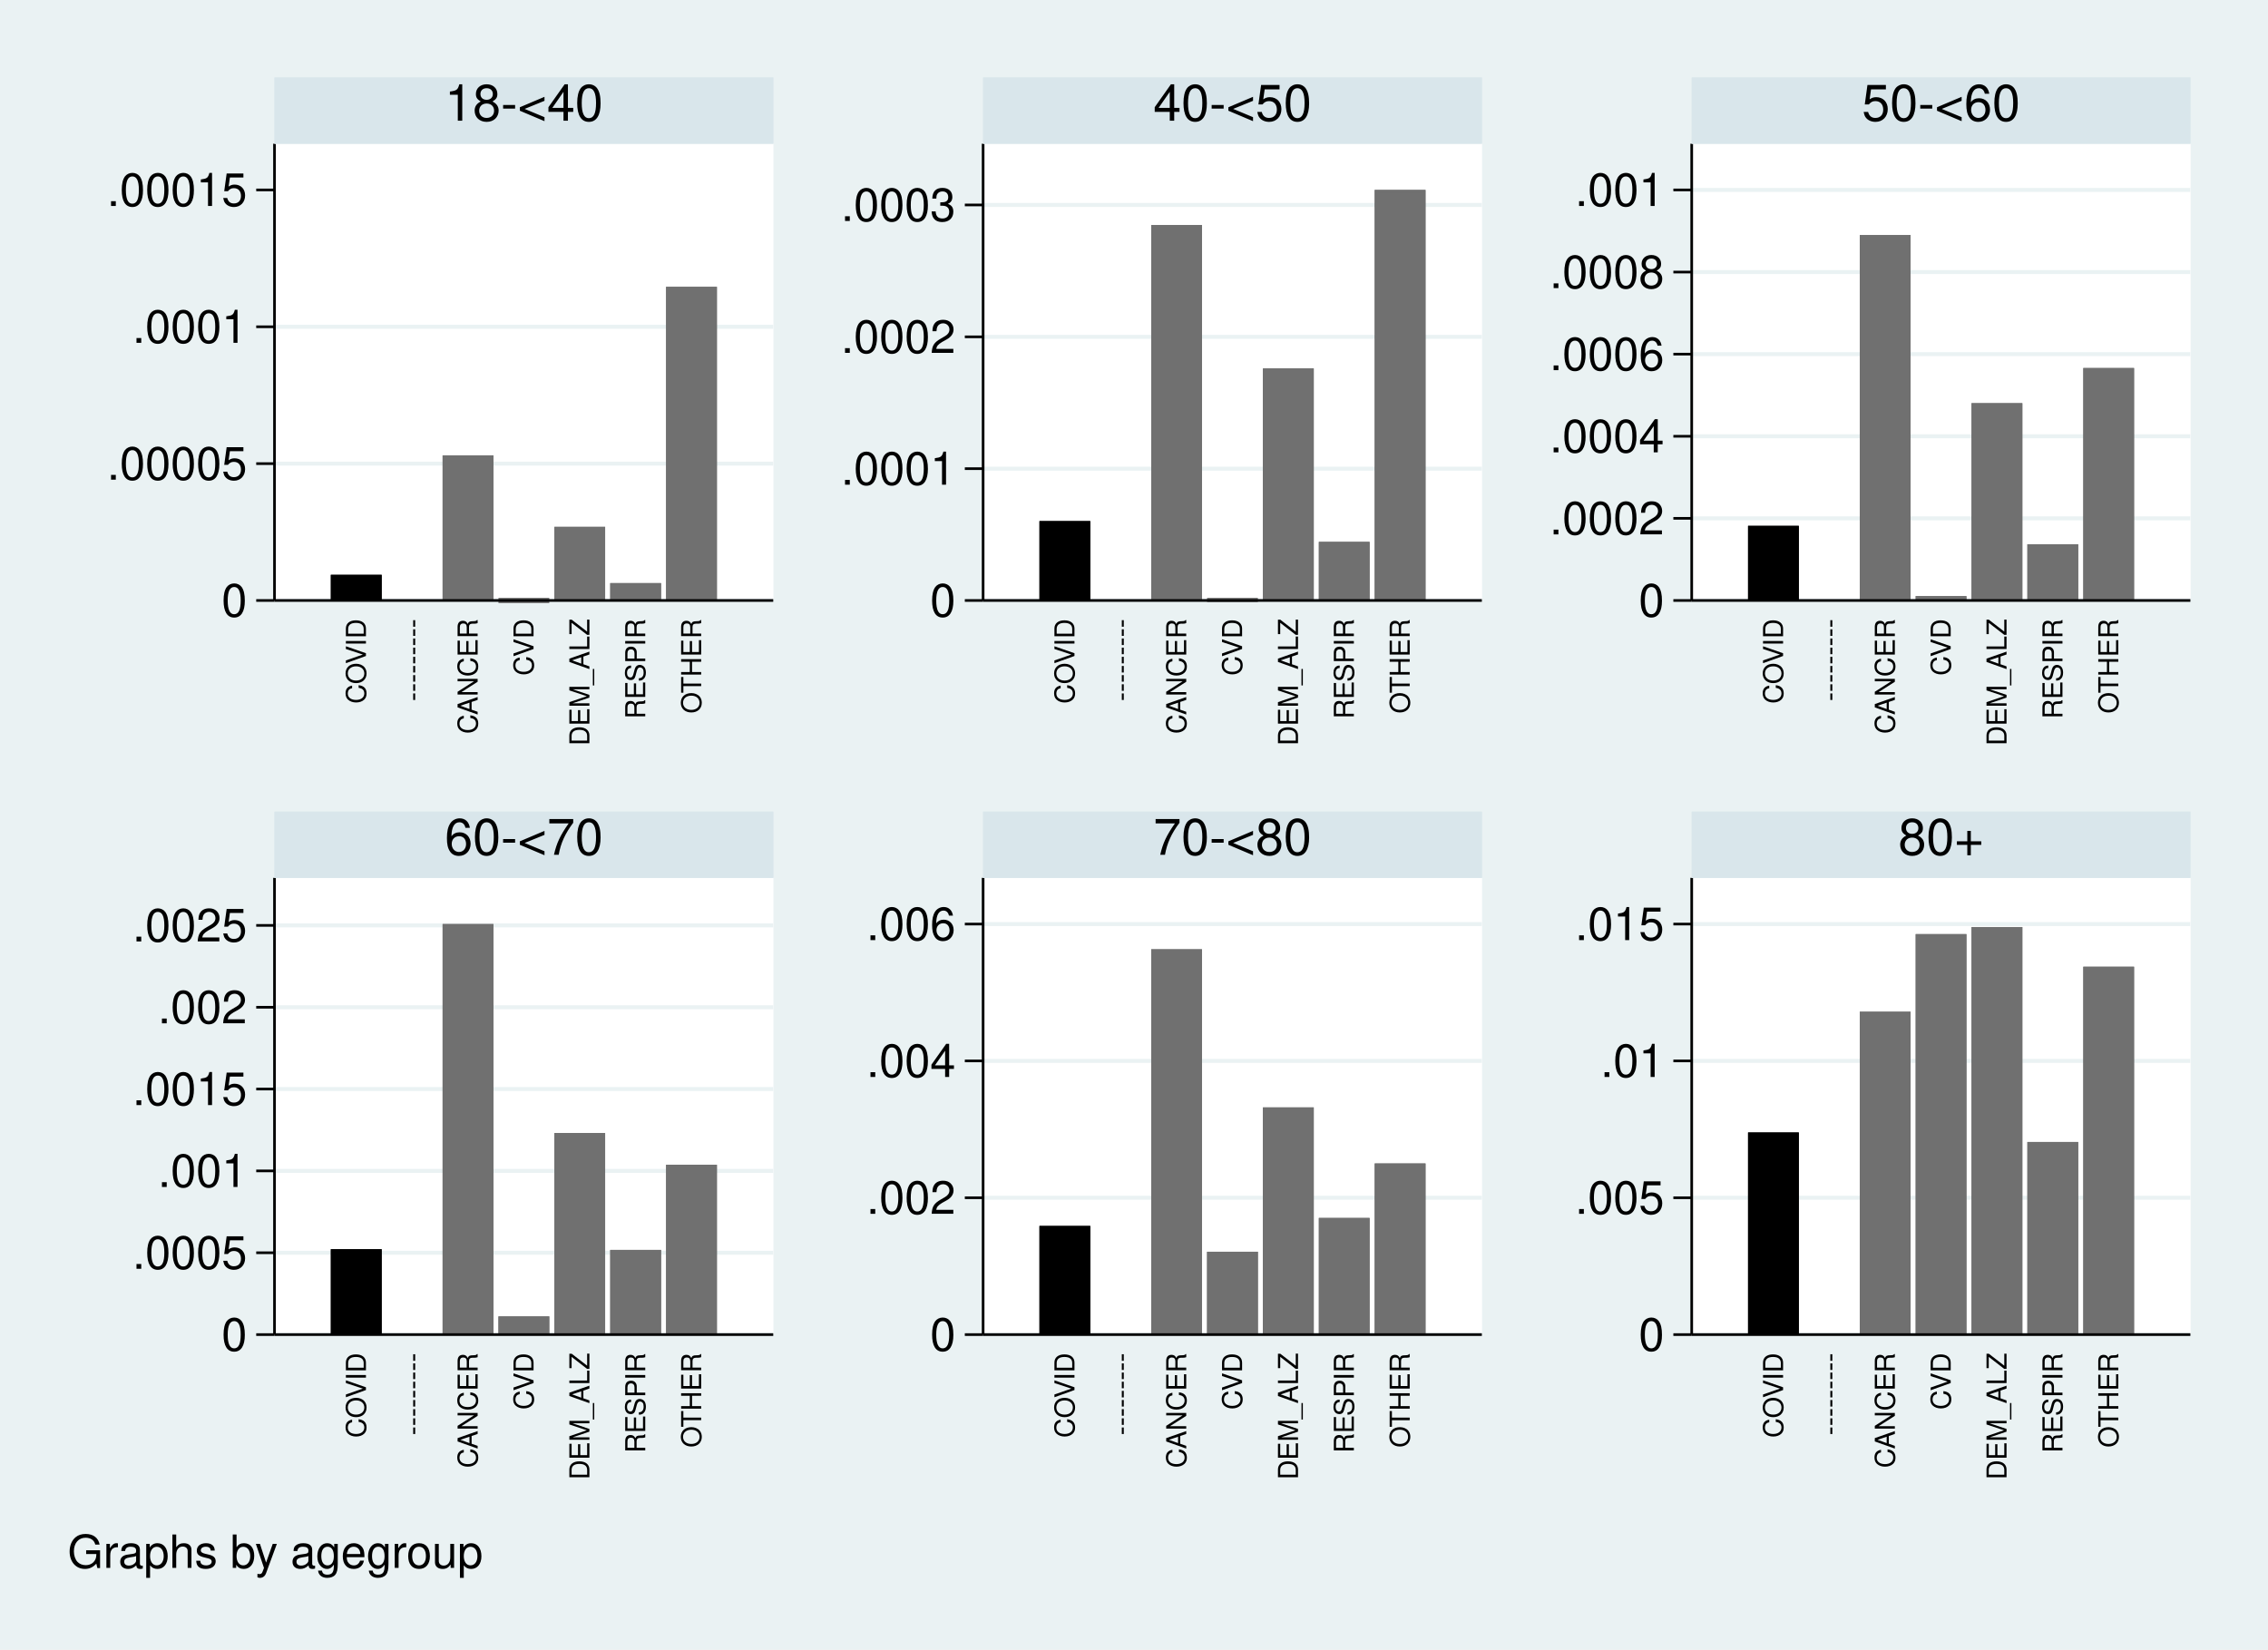
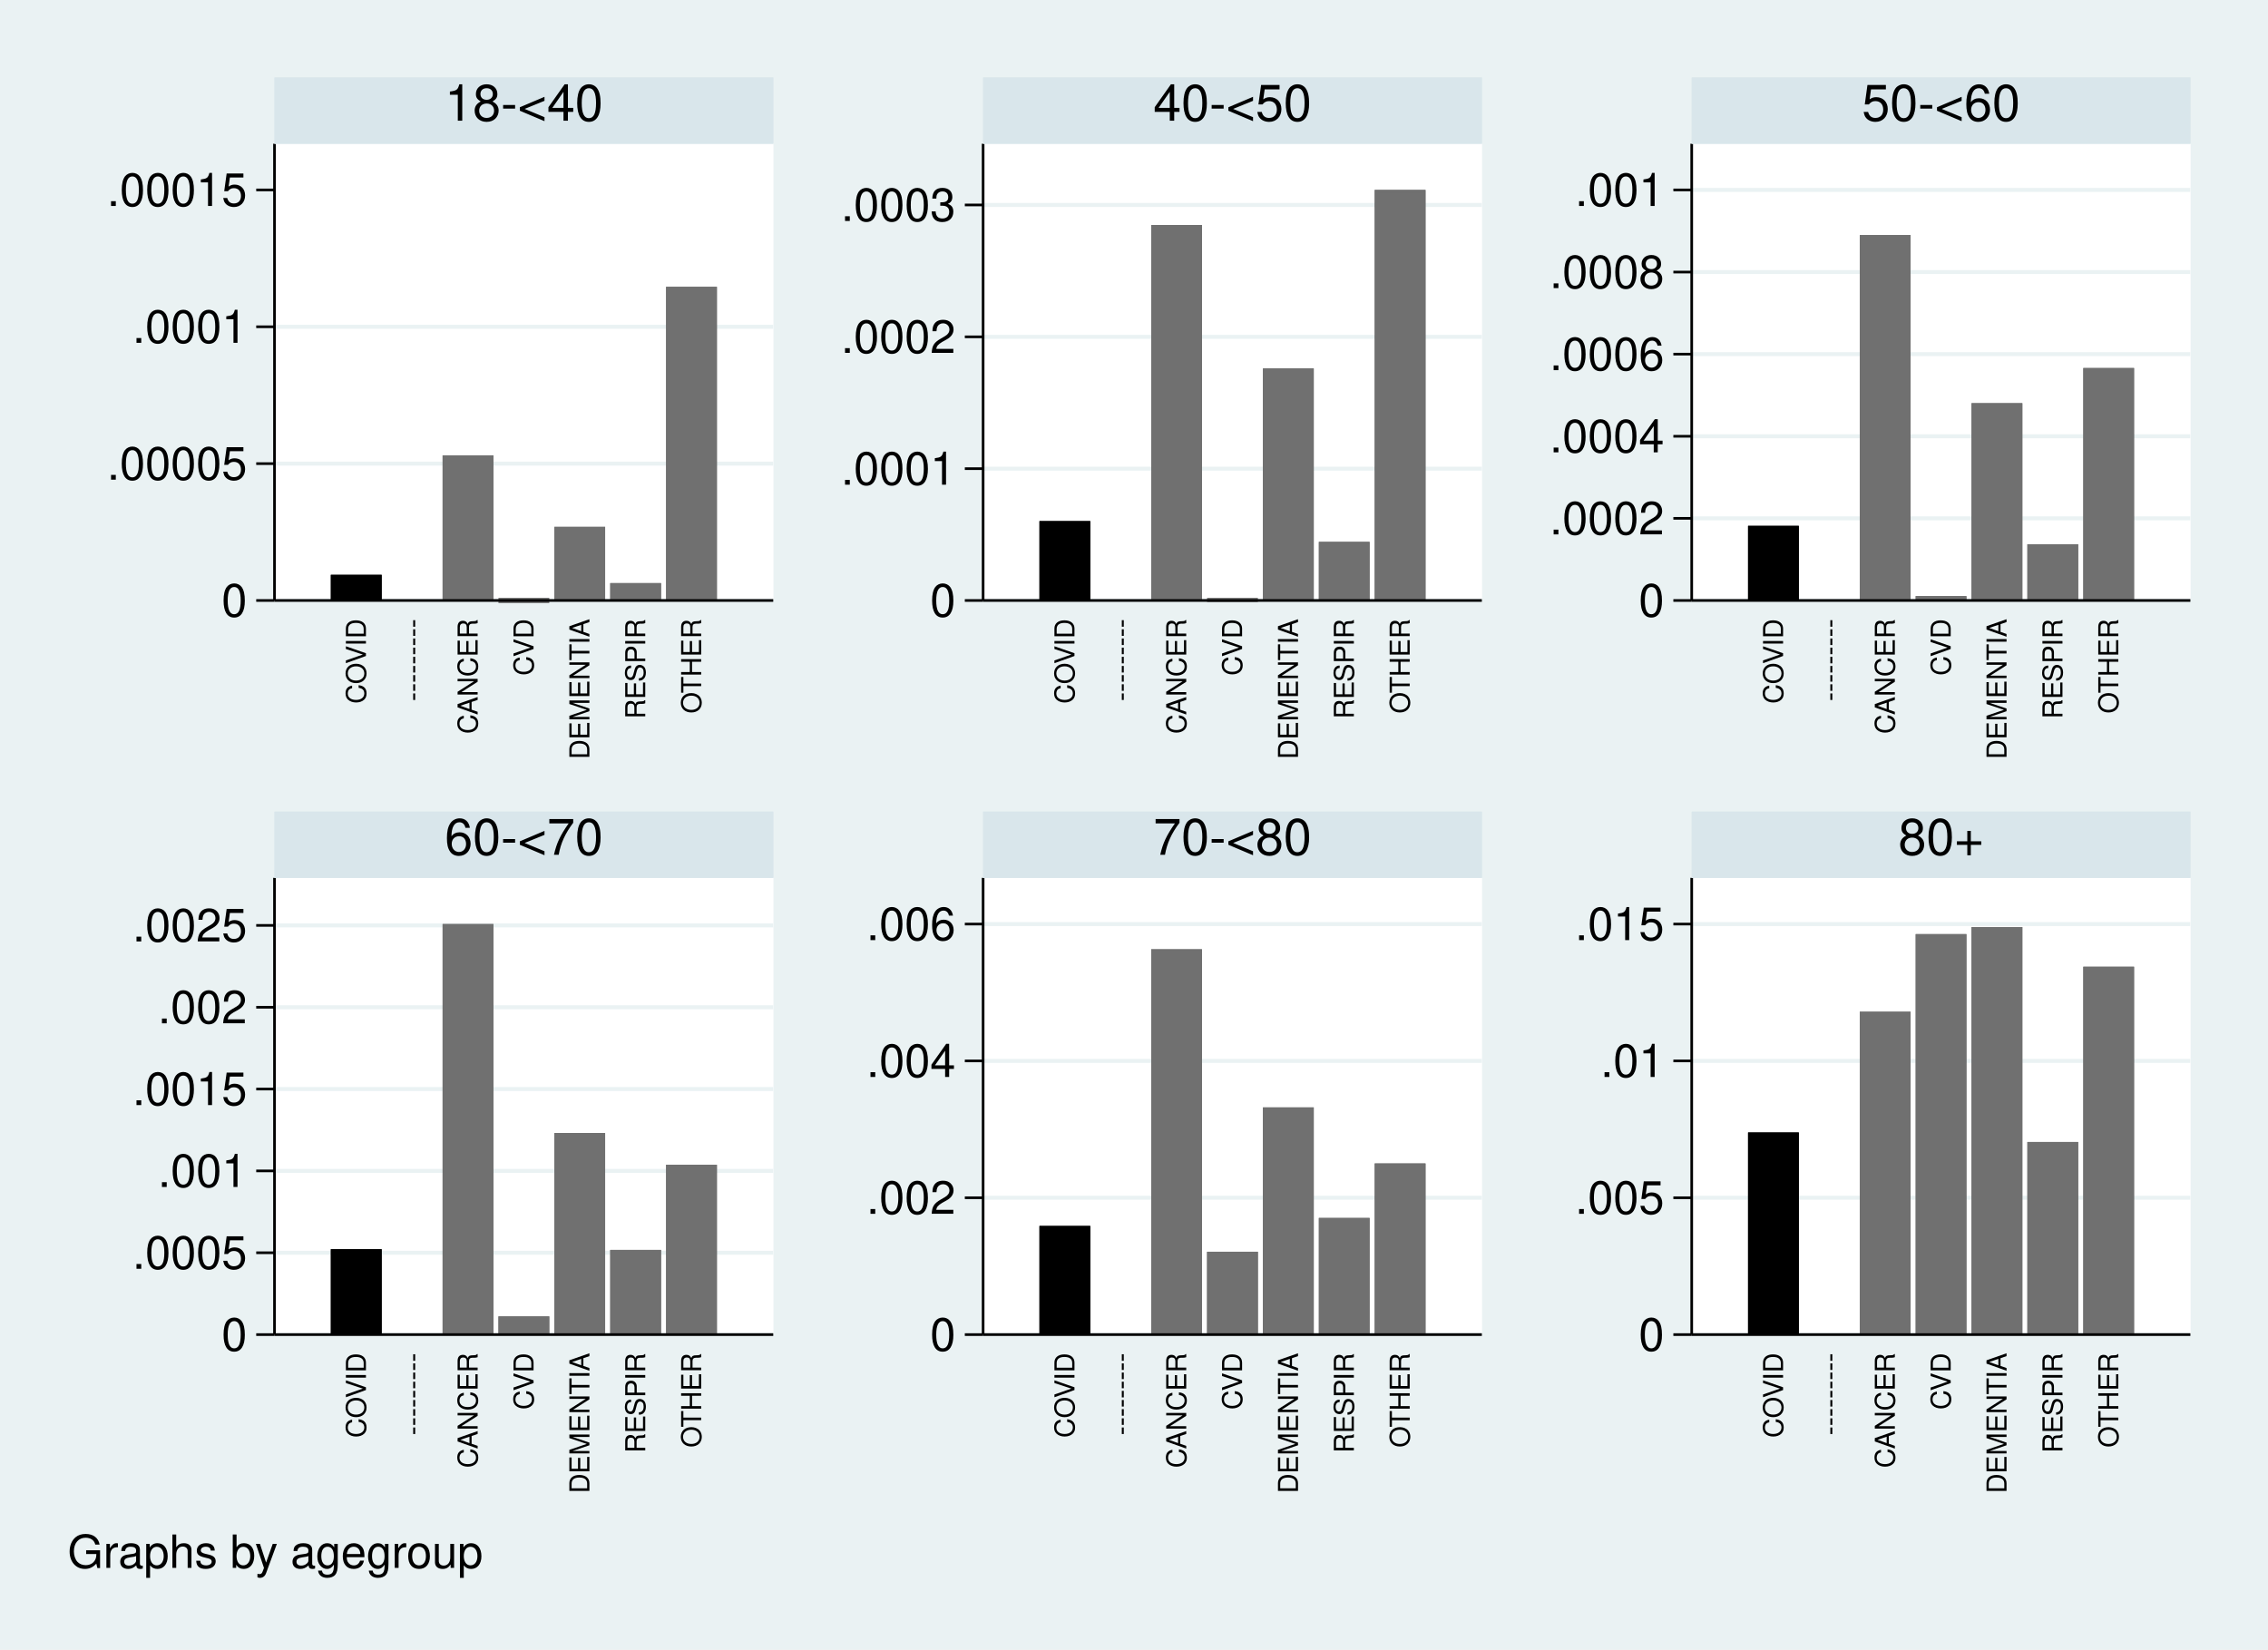
<svg xmlns="http://www.w3.org/2000/svg" version="1.1" width="5.50in" height="4.00in" viewBox="0 0 3960 2880">
  <rect x="0" y="0" width="3960" height="2880" style="fill:#EAF2F3;stroke:none" />
  <rect x="0.00" y="0.00" width="3959.88" height="2880.00" style="fill:#EAF2F3" />
  <rect x="2.88" y="2.88" width="3954.12" height="2874.24" style="fill:none;stroke:#EAF2F3;stroke-width:5.76" />
  <rect x="479.28" y="250.97" width="870.83" height="797.59" style="fill:#FFFFFF" />
  <rect x="481.59" y="253.28" width="866.22" height="792.99" style="fill:none;stroke:#FFFFFF;stroke-width:4.61" />
  <line x1="479.28" y1="1048.57" x2="1350.11" y2="1048.57" style="stroke:#EAF2F3;stroke-width:6.91" />
  <line x1="479.28" y1="809.60" x2="1350.11" y2="809.60" style="stroke:#EAF2F3;stroke-width:6.91" />
  <line x1="479.28" y1="570.63" x2="1350.11" y2="570.63" style="stroke:#EAF2F3;stroke-width:6.91" />
  <rect x="1716.54" y="250.97" width="870.83" height="797.59" style="fill:#FFFFFF" />
  <rect x="1718.84" y="253.28" width="866.22" height="792.99" style="fill:none;stroke:#FFFFFF;stroke-width:4.61" />
  <line x1="1716.54" y1="1048.57" x2="2587.36" y2="1048.57" style="stroke:#EAF2F3;stroke-width:6.91" />
  <line x1="1716.54" y1="818.38" x2="2587.36" y2="818.38" style="stroke:#EAF2F3;stroke-width:6.91" />
  <line x1="1716.54" y1="588.20" x2="2587.36" y2="588.20" style="stroke:#EAF2F3;stroke-width:6.91" />
  <line x1="1716.54" y1="357.90" x2="2587.36" y2="357.90" style="stroke:#EAF2F3;stroke-width:6.91" />
  <rect x="2953.79" y="250.97" width="870.70" height="797.59" style="fill:#FFFFFF" />
  <rect x="2956.09" y="253.28" width="866.10" height="792.99" style="fill:none;stroke:#FFFFFF;stroke-width:4.61" />
  <line x1="2953.79" y1="1048.57" x2="3824.49" y2="1048.57" style="stroke:#EAF2F3;stroke-width:6.91" />
  <line x1="2953.79" y1="905.14" x2="3824.49" y2="905.14" style="stroke:#EAF2F3;stroke-width:6.91" />
  <line x1="2953.79" y1="761.83" x2="3824.49" y2="761.83" style="stroke:#EAF2F3;stroke-width:6.91" />
  <line x1="2953.79" y1="618.40" x2="3824.49" y2="618.40" style="stroke:#EAF2F3;stroke-width:6.91" />
  <line x1="2953.79" y1="475.09" x2="3824.49" y2="475.09" style="stroke:#EAF2F3;stroke-width:6.91" />
  <line x1="2953.79" y1="331.66" x2="3824.49" y2="331.66" style="stroke:#EAF2F3;stroke-width:6.91" />
  <rect x="479.28" y="1532.94" width="870.83" height="797.59" style="fill:#FFFFFF" />
  <rect x="481.59" y="1535.24" width="866.22" height="792.99" style="fill:none;stroke:#FFFFFF;stroke-width:4.61" />
  <line x1="479.28" y1="2330.53" x2="1350.11" y2="2330.53" style="stroke:#EAF2F3;stroke-width:6.91" />
  <line x1="479.28" y1="2187.60" x2="1350.11" y2="2187.60" style="stroke:#EAF2F3;stroke-width:6.91" />
  <line x1="479.28" y1="2044.66" x2="1350.11" y2="2044.66" style="stroke:#EAF2F3;stroke-width:6.91" />
  <line x1="479.28" y1="1901.73" x2="1350.11" y2="1901.73" style="stroke:#EAF2F3;stroke-width:6.91" />
  <line x1="479.28" y1="1758.91" x2="1350.11" y2="1758.91" style="stroke:#EAF2F3;stroke-width:6.91" />
  <line x1="479.28" y1="1615.98" x2="1350.11" y2="1615.98" style="stroke:#EAF2F3;stroke-width:6.91" />
  <rect x="1716.54" y="1532.94" width="870.83" height="797.59" style="fill:#FFFFFF" />
  <rect x="1718.84" y="1535.24" width="866.22" height="792.99" style="fill:none;stroke:#FFFFFF;stroke-width:4.61" />
  <line x1="1716.54" y1="2330.53" x2="2587.36" y2="2330.53" style="stroke:#EAF2F3;stroke-width:6.91" />
  <line x1="1716.54" y1="2091.56" x2="2587.36" y2="2091.56" style="stroke:#EAF2F3;stroke-width:6.91" />
  <line x1="1716.54" y1="1852.60" x2="2587.36" y2="1852.60" style="stroke:#EAF2F3;stroke-width:6.91" />
  <line x1="1716.54" y1="1613.63" x2="2587.36" y2="1613.63" style="stroke:#EAF2F3;stroke-width:6.91" />
  <rect x="2953.79" y="1532.94" width="870.70" height="797.59" style="fill:#FFFFFF" />
  <rect x="2956.09" y="1535.24" width="866.10" height="792.99" style="fill:none;stroke:#FFFFFF;stroke-width:4.61" />
  <line x1="2953.79" y1="2330.53" x2="3824.49" y2="2330.53" style="stroke:#EAF2F3;stroke-width:6.91" />
  <line x1="2953.79" y1="2091.56" x2="3824.49" y2="2091.56" style="stroke:#EAF2F3;stroke-width:6.91" />
  <line x1="2953.79" y1="1852.60" x2="3824.49" y2="1852.60" style="stroke:#EAF2F3;stroke-width:6.91" />
  <line x1="2953.79" y1="1613.63" x2="3824.49" y2="1613.63" style="stroke:#EAF2F3;stroke-width:6.91" />
  <rect x="577.66" y="1003.77" width="88.73" height="44.80" style="fill:#000000" />
  <rect x="579.97" y="1006.07" width="84.12" height="40.19" style="fill:none;stroke:#000000;stroke-width:4.61" />
  <rect x="772.82" y="795.24" width="88.73" height="253.32" style="fill:#707070" />
  <rect x="775.12" y="797.55" width="84.12" height="248.72" style="fill:none;stroke:#707070;stroke-width:4.61" />
  <rect x="870.33" y="1048.57" width="88.73" height="0.00" style="fill:#707070" />
  <rect x="872.64" y="1046.26" width="84.12" height="4.61" style="fill:none;stroke:#707070;stroke-width:4.61" />
  <rect x="967.97" y="919.99" width="88.61" height="128.58" style="fill:#707070" />
  <rect x="970.28" y="922.29" width="84.00" height="123.97" style="fill:none;stroke:#707070;stroke-width:4.61" />
  <rect x="1065.49" y="1018.25" width="88.73" height="30.32" style="fill:#707070" />
  <rect x="1067.79" y="1020.55" width="84.12" height="25.71" style="fill:none;stroke:#707070;stroke-width:4.61" />
  <rect x="1163.00" y="500.83" width="88.73" height="547.73" style="fill:#707070" />
  <rect x="1165.31" y="503.14" width="84.12" height="543.13" style="fill:none;stroke:#707070;stroke-width:4.61" />
  <rect x="1814.92" y="909.96" width="88.73" height="138.60" style="fill:#000000" />
  <rect x="1817.22" y="912.27" width="84.12" height="134.00" style="fill:none;stroke:#000000;stroke-width:4.61" />
  <rect x="2010.07" y="392.92" width="88.61" height="655.65" style="fill:#707070" />
  <rect x="2012.38" y="395.22" width="84.00" height="651.04" style="fill:none;stroke:#707070;stroke-width:4.61" />
  <rect x="2107.59" y="1046.71" width="88.73" height="1.86" style="fill:#707070" />
  <rect x="2109.89" y="1046.26" width="84.12" height="2.75" style="fill:none;stroke:#707070;stroke-width:4.61" />
  <rect x="2205.10" y="643.40" width="88.73" height="405.17" style="fill:#707070" />
  <rect x="2207.41" y="645.70" width="84.12" height="400.56" style="fill:none;stroke:#707070;stroke-width:4.61" />
  <rect x="2302.74" y="946.22" width="88.61" height="102.34" style="fill:#707070" />
  <rect x="2305.04" y="948.53" width="84.00" height="97.74" style="fill:none;stroke:#707070;stroke-width:4.61" />
  <rect x="2400.26" y="331.66" width="88.73" height="716.91" style="fill:#707070" />
  <rect x="2402.56" y="333.96" width="84.12" height="712.30" style="fill:none;stroke:#707070;stroke-width:4.61" />
  <rect x="3052.17" y="918.25" width="88.61" height="130.31" style="fill:#000000" />
  <rect x="3054.47" y="920.56" width="84.00" height="125.70" style="fill:none;stroke:#000000;stroke-width:4.61" />
  <rect x="3247.20" y="410.49" width="88.73" height="638.07" style="fill:#707070" />
  <rect x="3249.50" y="412.80" width="84.12" height="633.47" style="fill:none;stroke:#707070;stroke-width:4.61" />
  <rect x="3344.84" y="1040.89" width="88.61" height="7.67" style="fill:#707070" />
  <rect x="3347.14" y="1043.20" width="84.00" height="3.06" style="fill:none;stroke:#707070;stroke-width:4.61" />
  <rect x="3442.35" y="704.04" width="88.73" height="344.53" style="fill:#707070" />
  <rect x="3444.66" y="706.34" width="84.12" height="339.92" style="fill:none;stroke:#707070;stroke-width:4.61" />
  <rect x="3539.87" y="950.43" width="88.73" height="98.14" style="fill:#707070" />
  <rect x="3542.17" y="952.73" width="84.12" height="93.53" style="fill:none;stroke:#707070;stroke-width:4.61" />
  <rect x="3637.51" y="642.65" width="88.61" height="405.91" style="fill:#707070" />
  <rect x="3639.81" y="644.96" width="84.00" height="401.30" style="fill:none;stroke:#707070;stroke-width:4.61" />
  <rect x="577.66" y="2181.41" width="88.73" height="149.12" style="fill:#000000" />
  <rect x="579.97" y="2183.71" width="84.12" height="144.52" style="fill:none;stroke:#000000;stroke-width:4.61" />
  <rect x="772.82" y="1613.63" width="88.73" height="716.91" style="fill:#707070" />
  <rect x="775.12" y="1615.93" width="84.12" height="712.30" style="fill:none;stroke:#707070;stroke-width:4.61" />
  <rect x="870.33" y="2298.73" width="88.73" height="31.80" style="fill:#707070" />
  <rect x="872.64" y="2301.03" width="84.12" height="27.20" style="fill:none;stroke:#707070;stroke-width:4.61" />
  <rect x="967.97" y="1978.45" width="88.61" height="352.08" style="fill:#707070" />
  <rect x="970.28" y="1980.76" width="84.00" height="347.47" style="fill:none;stroke:#707070;stroke-width:4.61" />
  <rect x="1065.49" y="2182.65" width="88.73" height="147.89" style="fill:#707070" />
  <rect x="1067.79" y="2184.95" width="84.12" height="143.28" style="fill:none;stroke:#707070;stroke-width:4.61" />
  <rect x="1163.00" y="2033.89" width="88.73" height="296.64" style="fill:#707070" />
  <rect x="1165.31" y="2036.20" width="84.12" height="292.03" style="fill:none;stroke:#707070;stroke-width:4.61" />
  <rect x="1814.92" y="2140.82" width="88.73" height="189.71" style="fill:#000000" />
  <rect x="1817.22" y="2143.12" width="84.12" height="185.11" style="fill:none;stroke:#000000;stroke-width:4.61" />
  <rect x="2010.07" y="1657.68" width="88.61" height="672.85" style="fill:#707070" />
  <rect x="2012.38" y="1659.99" width="84.00" height="668.24" style="fill:none;stroke:#707070;stroke-width:4.61" />
  <rect x="2107.59" y="2185.86" width="88.73" height="144.67" style="fill:#707070" />
  <rect x="2109.89" y="2188.17" width="84.12" height="140.06" style="fill:none;stroke:#707070;stroke-width:4.61" />
  <rect x="2205.10" y="1933.78" width="88.73" height="396.75" style="fill:#707070" />
  <rect x="2207.41" y="1936.08" width="84.12" height="392.15" style="fill:none;stroke:#707070;stroke-width:4.61" />
  <rect x="2302.74" y="2126.83" width="88.61" height="203.70" style="fill:#707070" />
  <rect x="2305.04" y="2129.14" width="84.00" height="199.09" style="fill:none;stroke:#707070;stroke-width:4.61" />
  <rect x="2400.26" y="2031.67" width="88.73" height="298.87" style="fill:#707070" />
  <rect x="2402.56" y="2033.97" width="84.12" height="294.26" style="fill:none;stroke:#707070;stroke-width:4.61" />
  <rect x="3052.17" y="1977.59" width="88.61" height="352.95" style="fill:#000000" />
  <rect x="3054.47" y="1979.89" width="84.00" height="348.34" style="fill:none;stroke:#000000;stroke-width:4.61" />
  <rect x="3247.20" y="1766.71" width="88.73" height="563.82" style="fill:#707070" />
  <rect x="3249.50" y="1769.01" width="84.12" height="559.21" style="fill:none;stroke:#707070;stroke-width:4.61" />
  <rect x="3344.84" y="1631.20" width="88.61" height="699.33" style="fill:#707070" />
  <rect x="3347.14" y="1633.50" width="84.00" height="694.73" style="fill:none;stroke:#707070;stroke-width:4.61" />
  <rect x="3442.35" y="1618.82" width="88.73" height="711.71" style="fill:#707070" />
  <rect x="3444.66" y="1621.13" width="84.12" height="707.10" style="fill:none;stroke:#707070;stroke-width:4.61" />
  <rect x="3539.87" y="1994.17" width="88.73" height="336.36" style="fill:#707070" />
  <rect x="3542.17" y="1996.47" width="84.12" height="331.76" style="fill:none;stroke:#707070;stroke-width:4.61" />
  <rect x="3637.51" y="1688.13" width="88.61" height="642.41" style="fill:#707070" />
  <rect x="3639.81" y="1690.43" width="84.00" height="637.80" style="fill:none;stroke:#707070;stroke-width:4.61" />
  <line x1="479.28" y1="1048.57" x2="479.28" y2="250.97" style="stroke:#000000;stroke-width:4.61" />
  <line x1="479.28" y1="1048.57" x2="447.36" y2="1048.57" style="stroke:#000000;stroke-width:4.61" />
  <text x="431.39" y="1076.58" style="font-family:'Helvetica';font-size:79.94px;fill:#000000" text-anchor="end">0</text>
  <line x1="479.28" y1="809.60" x2="447.36" y2="809.60" style="stroke:#000000;stroke-width:4.61" />
  <text x="431.39" y="837.61" style="font-family:'Helvetica';font-size:79.94px;fill:#000000" text-anchor="end">.00005</text>
  <line x1="479.28" y1="570.63" x2="447.36" y2="570.63" style="stroke:#000000;stroke-width:4.61" />
  <text x="431.39" y="598.64" style="font-family:'Helvetica';font-size:79.94px;fill:#000000" text-anchor="end">.0001</text>
  <line x1="479.28" y1="331.66" x2="447.36" y2="331.66" style="stroke:#000000;stroke-width:4.61" />
  <text x="431.39" y="359.67" style="font-family:'Helvetica';font-size:79.94px;fill:#000000" text-anchor="end">.00015</text>
  <line x1="1716.54" y1="1048.57" x2="1716.54" y2="250.97" style="stroke:#000000;stroke-width:4.61" />
  <line x1="1716.54" y1="1048.57" x2="1684.61" y2="1048.57" style="stroke:#000000;stroke-width:4.61" />
  <text x="1668.52" y="1076.58" style="font-family:'Helvetica';font-size:79.94px;fill:#000000" text-anchor="end">0</text>
  <line x1="1716.54" y1="818.38" x2="1684.61" y2="818.38" style="stroke:#000000;stroke-width:4.61" />
  <text x="1668.52" y="846.40" style="font-family:'Helvetica';font-size:79.94px;fill:#000000" text-anchor="end">.0001</text>
  <line x1="1716.54" y1="588.20" x2="1684.61" y2="588.20" style="stroke:#000000;stroke-width:4.61" />
  <text x="1668.52" y="616.21" style="font-family:'Helvetica';font-size:79.94px;fill:#000000" text-anchor="end">.0002</text>
  <line x1="1716.54" y1="357.90" x2="1684.61" y2="357.90" style="stroke:#000000;stroke-width:4.61" />
  <text x="1668.52" y="385.91" style="font-family:'Helvetica';font-size:79.94px;fill:#000000" text-anchor="end">.0003</text>
  <line x1="2953.79" y1="1048.57" x2="2953.79" y2="250.97" style="stroke:#000000;stroke-width:4.61" />
  <line x1="2953.79" y1="1048.57" x2="2921.74" y2="1048.57" style="stroke:#000000;stroke-width:4.61" />
  <text x="2905.77" y="1076.58" style="font-family:'Helvetica';font-size:79.94px;fill:#000000" text-anchor="end">0</text>
  <line x1="2953.79" y1="905.14" x2="2921.74" y2="905.14" style="stroke:#000000;stroke-width:4.61" />
  <text x="2905.77" y="933.15" style="font-family:'Helvetica';font-size:79.94px;fill:#000000" text-anchor="end">.0002</text>
  <line x1="2953.79" y1="761.83" x2="2921.74" y2="761.83" style="stroke:#000000;stroke-width:4.61" />
  <text x="2905.77" y="789.84" style="font-family:'Helvetica';font-size:79.94px;fill:#000000" text-anchor="end">.0004</text>
  <line x1="2953.79" y1="618.40" x2="2921.74" y2="618.40" style="stroke:#000000;stroke-width:4.61" />
  <text x="2905.77" y="646.41" style="font-family:'Helvetica';font-size:79.94px;fill:#000000" text-anchor="end">.0006</text>
  <line x1="2953.79" y1="475.09" x2="2921.74" y2="475.09" style="stroke:#000000;stroke-width:4.61" />
  <text x="2905.77" y="503.10" style="font-family:'Helvetica';font-size:79.94px;fill:#000000" text-anchor="end">.0008</text>
  <line x1="2953.79" y1="331.66" x2="2921.74" y2="331.66" style="stroke:#000000;stroke-width:4.61" />
  <text x="2905.77" y="359.67" style="font-family:'Helvetica';font-size:79.94px;fill:#000000" text-anchor="end">.001</text>
  <line x1="479.28" y1="2330.53" x2="479.28" y2="1532.94" style="stroke:#000000;stroke-width:4.61" />
  <line x1="479.28" y1="2330.53" x2="447.36" y2="2330.53" style="stroke:#000000;stroke-width:4.61" />
  <text x="431.39" y="2358.54" style="font-family:'Helvetica';font-size:79.94px;fill:#000000" text-anchor="end">0</text>
  <line x1="479.28" y1="2187.60" x2="447.36" y2="2187.60" style="stroke:#000000;stroke-width:4.61" />
  <text x="431.39" y="2215.61" style="font-family:'Helvetica';font-size:79.94px;fill:#000000" text-anchor="end">.0005</text>
  <line x1="479.28" y1="2044.66" x2="447.36" y2="2044.66" style="stroke:#000000;stroke-width:4.61" />
  <text x="431.39" y="2072.67" style="font-family:'Helvetica';font-size:79.94px;fill:#000000" text-anchor="end">.001</text>
  <line x1="479.28" y1="1901.73" x2="447.36" y2="1901.73" style="stroke:#000000;stroke-width:4.61" />
  <text x="431.39" y="1929.74" style="font-family:'Helvetica';font-size:79.94px;fill:#000000" text-anchor="end">.0015</text>
  <line x1="479.28" y1="1758.91" x2="447.36" y2="1758.91" style="stroke:#000000;stroke-width:4.61" />
  <text x="431.39" y="1786.93" style="font-family:'Helvetica';font-size:79.94px;fill:#000000" text-anchor="end">.002</text>
  <line x1="479.28" y1="1615.98" x2="447.36" y2="1615.98" style="stroke:#000000;stroke-width:4.61" />
  <text x="431.39" y="1643.99" style="font-family:'Helvetica';font-size:79.94px;fill:#000000" text-anchor="end">.0025</text>
  <line x1="1716.54" y1="2330.53" x2="1716.54" y2="1532.94" style="stroke:#000000;stroke-width:4.61" />
  <line x1="1716.54" y1="2330.53" x2="1684.61" y2="2330.53" style="stroke:#000000;stroke-width:4.61" />
  <text x="1668.52" y="2358.54" style="font-family:'Helvetica';font-size:79.94px;fill:#000000" text-anchor="end">0</text>
  <line x1="1716.54" y1="2091.56" x2="1684.61" y2="2091.56" style="stroke:#000000;stroke-width:4.61" />
  <text x="1668.52" y="2119.58" style="font-family:'Helvetica';font-size:79.94px;fill:#000000" text-anchor="end">.002</text>
  <line x1="1716.54" y1="1852.60" x2="1684.61" y2="1852.60" style="stroke:#000000;stroke-width:4.61" />
  <text x="1668.52" y="1880.61" style="font-family:'Helvetica';font-size:79.94px;fill:#000000" text-anchor="end">.004</text>
  <line x1="1716.54" y1="1613.63" x2="1684.61" y2="1613.63" style="stroke:#000000;stroke-width:4.61" />
  <text x="1668.52" y="1641.64" style="font-family:'Helvetica';font-size:79.94px;fill:#000000" text-anchor="end">.006</text>
  <line x1="2953.79" y1="2330.53" x2="2953.79" y2="1532.94" style="stroke:#000000;stroke-width:4.61" />
  <line x1="2953.79" y1="2330.53" x2="2921.74" y2="2330.53" style="stroke:#000000;stroke-width:4.61" />
  <text x="2905.77" y="2358.54" style="font-family:'Helvetica';font-size:79.94px;fill:#000000" text-anchor="end">0</text>
  <line x1="2953.79" y1="2091.56" x2="2921.74" y2="2091.56" style="stroke:#000000;stroke-width:4.61" />
  <text x="2905.77" y="2119.58" style="font-family:'Helvetica';font-size:79.94px;fill:#000000" text-anchor="end">.005</text>
  <line x1="2953.79" y1="1852.60" x2="2921.74" y2="1852.60" style="stroke:#000000;stroke-width:4.61" />
  <text x="2905.77" y="1880.61" style="font-family:'Helvetica';font-size:79.94px;fill:#000000" text-anchor="end">.01</text>
  <line x1="2953.79" y1="1613.63" x2="2921.74" y2="1613.63" style="stroke:#000000;stroke-width:4.61" />
  <text x="2905.77" y="1641.64" style="font-family:'Helvetica';font-size:79.94px;fill:#000000" text-anchor="end">.015</text>
  <line x1="479.28" y1="1048.57" x2="1350.11" y2="1048.57" style="stroke:#000000;stroke-width:4.61" />
  <text x="638.93" y="1080.62" style="font-family:'Helvetica';font-size:48.02px;fill:#000000" transform="rotate(-90 638.93,1080.62)" text-anchor="end">COVID</text>
  <text x="736.44" y="1080.62" style="font-family:'Helvetica';font-size:48.02px;fill:#000000" transform="rotate(-90 736.44,1080.62)" text-anchor="end">---------</text>
  <text x="833.96" y="1080.62" style="font-family:'Helvetica';font-size:48.02px;fill:#000000" transform="rotate(-90 833.96,1080.62)" text-anchor="end">CANCER</text>
  <text x="931.60" y="1080.62" style="font-family:'Helvetica';font-size:48.02px;fill:#000000" transform="rotate(-90 931.60,1080.62)" text-anchor="end">CVD</text>
-   <text x="1029.11" y="1080.62" style="font-family:'Helvetica';font-size:48.02px;fill:#000000" transform="rotate(-90 1029.11,1080.62)" text-anchor="end">DEM_ALZ</text>
+   <text x="1029.11" y="1080.62" style="font-family:'Helvetica';font-size:48.02px;fill:#000000" transform="rotate(-90 1029.11,1080.62)" text-anchor="end">DEMENTIA</text>
  <text x="1126.63" y="1080.62" style="font-family:'Helvetica';font-size:48.02px;fill:#000000" transform="rotate(-90 1126.63,1080.62)" text-anchor="end">RESPIR</text>
  <text x="1224.26" y="1080.62" style="font-family:'Helvetica';font-size:48.02px;fill:#000000" transform="rotate(-90 1224.26,1080.62)" text-anchor="end">OTHER</text>
  <line x1="1716.54" y1="1048.57" x2="2587.36" y2="1048.57" style="stroke:#000000;stroke-width:4.61" />
  <text x="1876.06" y="1080.62" style="font-family:'Helvetica';font-size:48.02px;fill:#000000" transform="rotate(-90 1876.06,1080.62)" text-anchor="end">COVID</text>
  <text x="1973.69" y="1080.62" style="font-family:'Helvetica';font-size:48.02px;fill:#000000" transform="rotate(-90 1973.69,1080.62)" text-anchor="end">---------</text>
  <text x="2071.21" y="1080.62" style="font-family:'Helvetica';font-size:48.02px;fill:#000000" transform="rotate(-90 2071.21,1080.62)" text-anchor="end">CANCER</text>
  <text x="2168.72" y="1080.62" style="font-family:'Helvetica';font-size:48.02px;fill:#000000" transform="rotate(-90 2168.72,1080.62)" text-anchor="end">CVD</text>
-   <text x="2266.36" y="1080.62" style="font-family:'Helvetica';font-size:48.02px;fill:#000000" transform="rotate(-90 2266.36,1080.62)" text-anchor="end">DEM_ALZ</text>
+   <text x="2266.36" y="1080.62" style="font-family:'Helvetica';font-size:48.02px;fill:#000000" transform="rotate(-90 2266.36,1080.62)" text-anchor="end">DEMENTIA</text>
  <text x="2363.88" y="1080.62" style="font-family:'Helvetica';font-size:48.02px;fill:#000000" transform="rotate(-90 2363.88,1080.62)" text-anchor="end">RESPIR</text>
  <text x="2461.39" y="1080.62" style="font-family:'Helvetica';font-size:48.02px;fill:#000000" transform="rotate(-90 2461.39,1080.62)" text-anchor="end">OTHER</text>
  <line x1="2953.79" y1="1048.57" x2="3824.49" y2="1048.57" style="stroke:#000000;stroke-width:4.61" />
  <text x="3113.31" y="1080.62" style="font-family:'Helvetica';font-size:48.02px;fill:#000000" transform="rotate(-90 3113.31,1080.62)" text-anchor="end">COVID</text>
  <text x="3210.82" y="1080.62" style="font-family:'Helvetica';font-size:48.02px;fill:#000000" transform="rotate(-90 3210.82,1080.62)" text-anchor="end">---------</text>
  <text x="3308.46" y="1080.62" style="font-family:'Helvetica';font-size:48.02px;fill:#000000" transform="rotate(-90 3308.46,1080.62)" text-anchor="end">CANCER</text>
  <text x="3405.98" y="1080.62" style="font-family:'Helvetica';font-size:48.02px;fill:#000000" transform="rotate(-90 3405.98,1080.62)" text-anchor="end">CVD</text>
-   <text x="3503.49" y="1080.62" style="font-family:'Helvetica';font-size:48.02px;fill:#000000" transform="rotate(-90 3503.49,1080.62)" text-anchor="end">DEM_ALZ</text>
+   <text x="3503.49" y="1080.62" style="font-family:'Helvetica';font-size:48.02px;fill:#000000" transform="rotate(-90 3503.49,1080.62)" text-anchor="end">DEMENTIA</text>
  <text x="3601.13" y="1080.62" style="font-family:'Helvetica';font-size:48.02px;fill:#000000" transform="rotate(-90 3601.13,1080.62)" text-anchor="end">RESPIR</text>
  <text x="3698.65" y="1080.62" style="font-family:'Helvetica';font-size:48.02px;fill:#000000" transform="rotate(-90 3698.65,1080.62)" text-anchor="end">OTHER</text>
  <line x1="479.28" y1="2330.53" x2="1350.11" y2="2330.53" style="stroke:#000000;stroke-width:4.61" />
  <text x="638.93" y="2362.46" style="font-family:'Helvetica';font-size:48.02px;fill:#000000" transform="rotate(-90 638.93,2362.46)" text-anchor="end">COVID</text>
  <text x="736.44" y="2362.46" style="font-family:'Helvetica';font-size:48.02px;fill:#000000" transform="rotate(-90 736.44,2362.46)" text-anchor="end">---------</text>
  <text x="833.96" y="2362.46" style="font-family:'Helvetica';font-size:48.02px;fill:#000000" transform="rotate(-90 833.96,2362.46)" text-anchor="end">CANCER</text>
  <text x="931.60" y="2362.46" style="font-family:'Helvetica';font-size:48.02px;fill:#000000" transform="rotate(-90 931.60,2362.46)" text-anchor="end">CVD</text>
-   <text x="1029.11" y="2362.46" style="font-family:'Helvetica';font-size:48.02px;fill:#000000" transform="rotate(-90 1029.11,2362.46)" text-anchor="end">DEM_ALZ</text>
+   <text x="1029.11" y="2362.46" style="font-family:'Helvetica';font-size:48.02px;fill:#000000" transform="rotate(-90 1029.11,2362.46)" text-anchor="end">DEMENTIA</text>
  <text x="1126.63" y="2362.46" style="font-family:'Helvetica';font-size:48.02px;fill:#000000" transform="rotate(-90 1126.63,2362.46)" text-anchor="end">RESPIR</text>
  <text x="1224.26" y="2362.46" style="font-family:'Helvetica';font-size:48.02px;fill:#000000" transform="rotate(-90 1224.26,2362.46)" text-anchor="end">OTHER</text>
  <line x1="1716.54" y1="2330.53" x2="2587.36" y2="2330.53" style="stroke:#000000;stroke-width:4.61" />
  <text x="1876.06" y="2362.46" style="font-family:'Helvetica';font-size:48.02px;fill:#000000" transform="rotate(-90 1876.06,2362.46)" text-anchor="end">COVID</text>
  <text x="1973.69" y="2362.46" style="font-family:'Helvetica';font-size:48.02px;fill:#000000" transform="rotate(-90 1973.69,2362.46)" text-anchor="end">---------</text>
  <text x="2071.21" y="2362.46" style="font-family:'Helvetica';font-size:48.02px;fill:#000000" transform="rotate(-90 2071.21,2362.46)" text-anchor="end">CANCER</text>
  <text x="2168.72" y="2362.46" style="font-family:'Helvetica';font-size:48.02px;fill:#000000" transform="rotate(-90 2168.72,2362.46)" text-anchor="end">CVD</text>
-   <text x="2266.36" y="2362.46" style="font-family:'Helvetica';font-size:48.02px;fill:#000000" transform="rotate(-90 2266.36,2362.46)" text-anchor="end">DEM_ALZ</text>
+   <text x="2266.36" y="2362.46" style="font-family:'Helvetica';font-size:48.02px;fill:#000000" transform="rotate(-90 2266.36,2362.46)" text-anchor="end">DEMENTIA</text>
  <text x="2363.88" y="2362.46" style="font-family:'Helvetica';font-size:48.02px;fill:#000000" transform="rotate(-90 2363.88,2362.46)" text-anchor="end">RESPIR</text>
  <text x="2461.39" y="2362.46" style="font-family:'Helvetica';font-size:48.02px;fill:#000000" transform="rotate(-90 2461.39,2362.46)" text-anchor="end">OTHER</text>
  <line x1="2953.79" y1="2330.53" x2="3824.49" y2="2330.53" style="stroke:#000000;stroke-width:4.61" />
  <text x="3113.31" y="2362.46" style="font-family:'Helvetica';font-size:48.02px;fill:#000000" transform="rotate(-90 3113.31,2362.46)" text-anchor="end">COVID</text>
  <text x="3210.82" y="2362.46" style="font-family:'Helvetica';font-size:48.02px;fill:#000000" transform="rotate(-90 3210.82,2362.46)" text-anchor="end">---------</text>
  <text x="3308.46" y="2362.46" style="font-family:'Helvetica';font-size:48.02px;fill:#000000" transform="rotate(-90 3308.46,2362.46)" text-anchor="end">CANCER</text>
  <text x="3405.98" y="2362.46" style="font-family:'Helvetica';font-size:48.02px;fill:#000000" transform="rotate(-90 3405.98,2362.46)" text-anchor="end">CVD</text>
-   <text x="3503.49" y="2362.46" style="font-family:'Helvetica';font-size:48.02px;fill:#000000" transform="rotate(-90 3503.49,2362.46)" text-anchor="end">DEM_ALZ</text>
+   <text x="3503.49" y="2362.46" style="font-family:'Helvetica';font-size:48.02px;fill:#000000" transform="rotate(-90 3503.49,2362.46)" text-anchor="end">DEMENTIA</text>
  <text x="3601.13" y="2362.46" style="font-family:'Helvetica';font-size:48.02px;fill:#000000" transform="rotate(-90 3601.13,2362.46)" text-anchor="end">RESPIR</text>
  <text x="3698.65" y="2362.46" style="font-family:'Helvetica';font-size:48.02px;fill:#000000" transform="rotate(-90 3698.65,2362.46)" text-anchor="end">OTHER</text>
  <rect x="479.28" y="135.39" width="870.83" height="115.59" style="fill:#D9E6EB" />
  <rect x="481.59" y="137.69" width="866.22" height="110.98" style="fill:none;stroke:#D9E6EB;stroke-width:4.61" />
  <text x="914.76" y="210.78" style="font-family:'Helvetica';font-size:87.99px;fill:#000000" text-anchor="middle">18-&lt;40</text>
  <rect x="1716.54" y="135.39" width="870.83" height="115.59" style="fill:#D9E6EB" />
  <rect x="1718.84" y="137.69" width="866.22" height="110.98" style="fill:none;stroke:#D9E6EB;stroke-width:4.61" />
  <text x="2151.89" y="210.78" style="font-family:'Helvetica';font-size:87.99px;fill:#000000" text-anchor="middle">40-&lt;50</text>
  <rect x="2953.79" y="135.39" width="870.70" height="115.59" style="fill:#D9E6EB" />
  <rect x="2956.09" y="137.69" width="866.10" height="110.98" style="fill:none;stroke:#D9E6EB;stroke-width:4.61" />
  <text x="3389.14" y="210.78" style="font-family:'Helvetica';font-size:87.99px;fill:#000000" text-anchor="middle">50-&lt;60</text>
  <rect x="479.28" y="1417.35" width="870.83" height="115.59" style="fill:#D9E6EB" />
  <rect x="481.59" y="1419.66" width="866.22" height="110.98" style="fill:none;stroke:#D9E6EB;stroke-width:4.61" />
  <text x="914.76" y="1492.62" style="font-family:'Helvetica';font-size:87.99px;fill:#000000" text-anchor="middle">60-&lt;70</text>
  <rect x="1716.54" y="1417.35" width="870.83" height="115.59" style="fill:#D9E6EB" />
  <rect x="1718.84" y="1419.66" width="866.22" height="110.98" style="fill:none;stroke:#D9E6EB;stroke-width:4.61" />
  <text x="2151.89" y="1492.62" style="font-family:'Helvetica';font-size:87.99px;fill:#000000" text-anchor="middle">70-&lt;80</text>
  <rect x="2953.79" y="1417.35" width="870.70" height="115.59" style="fill:#D9E6EB" />
  <rect x="2956.09" y="1419.66" width="866.10" height="110.98" style="fill:none;stroke:#D9E6EB;stroke-width:4.61" />
  <text x="3389.14" y="1492.62" style="font-family:'Helvetica';font-size:87.99px;fill:#000000" text-anchor="middle">80+</text>
  <text x="118.06" y="2737.89" style="font-family:'Helvetica';font-size:79.94px;fill:#000000">Graphs by agegroup</text>
</svg>
